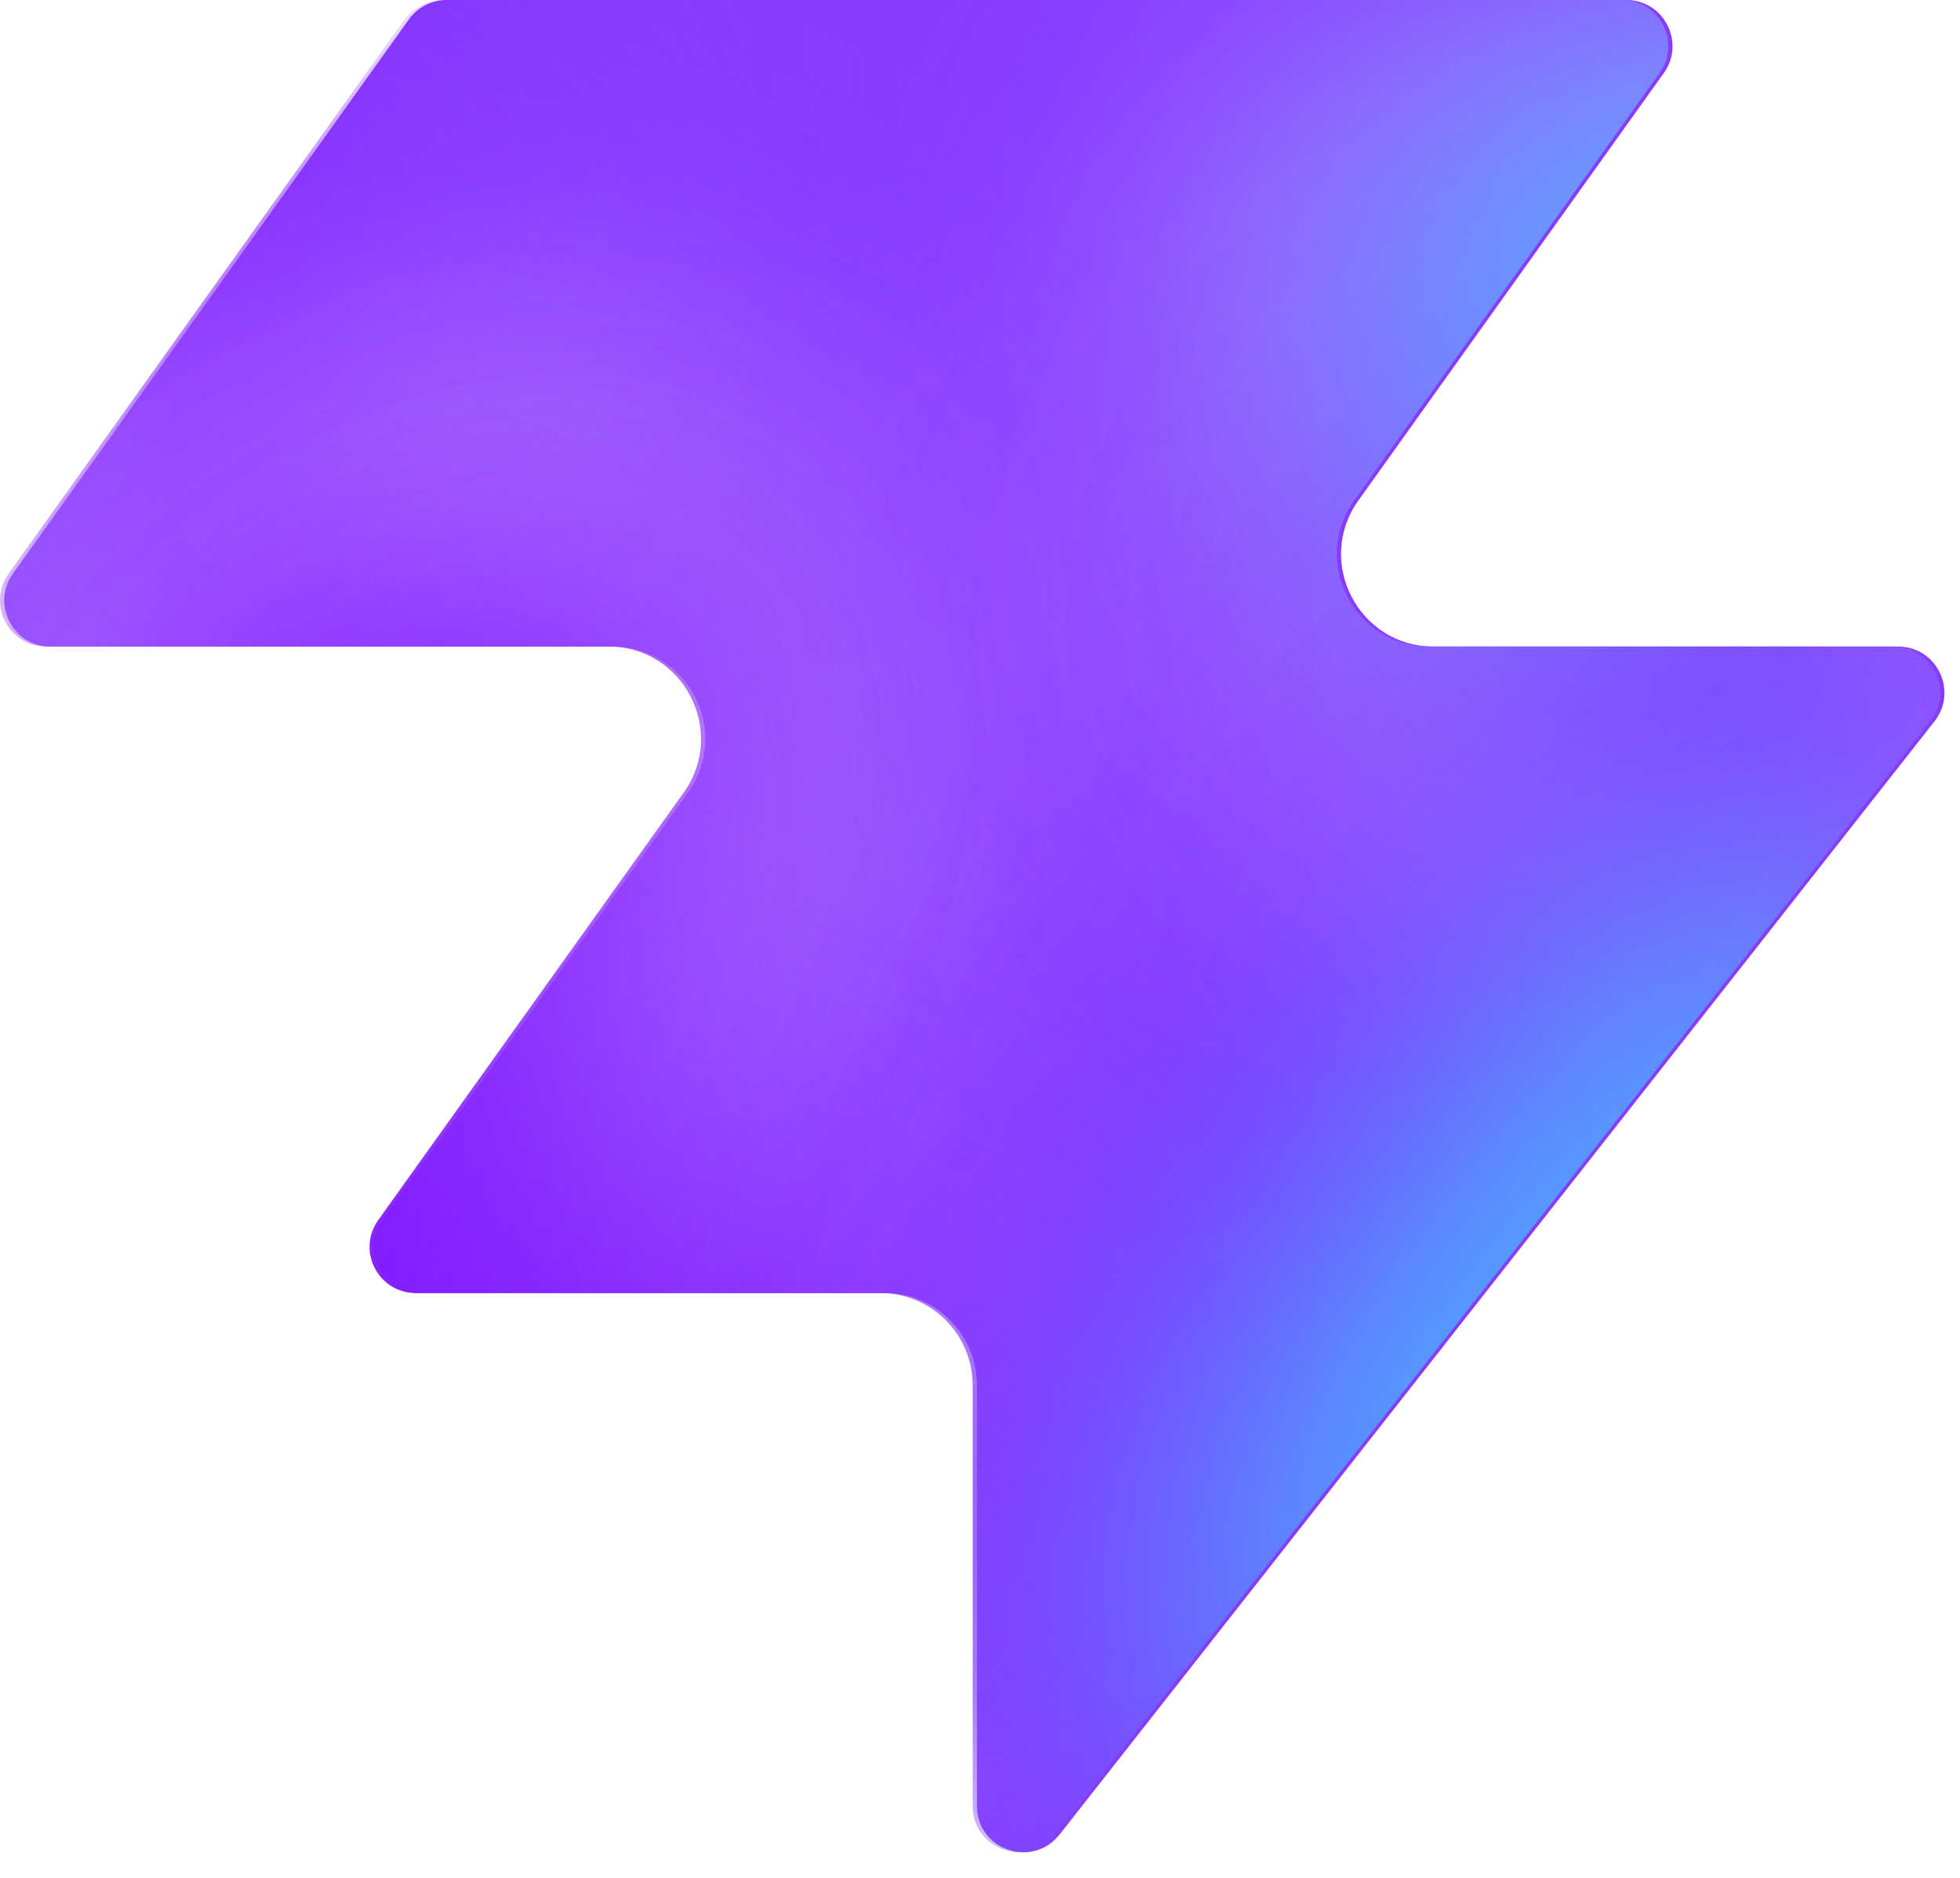
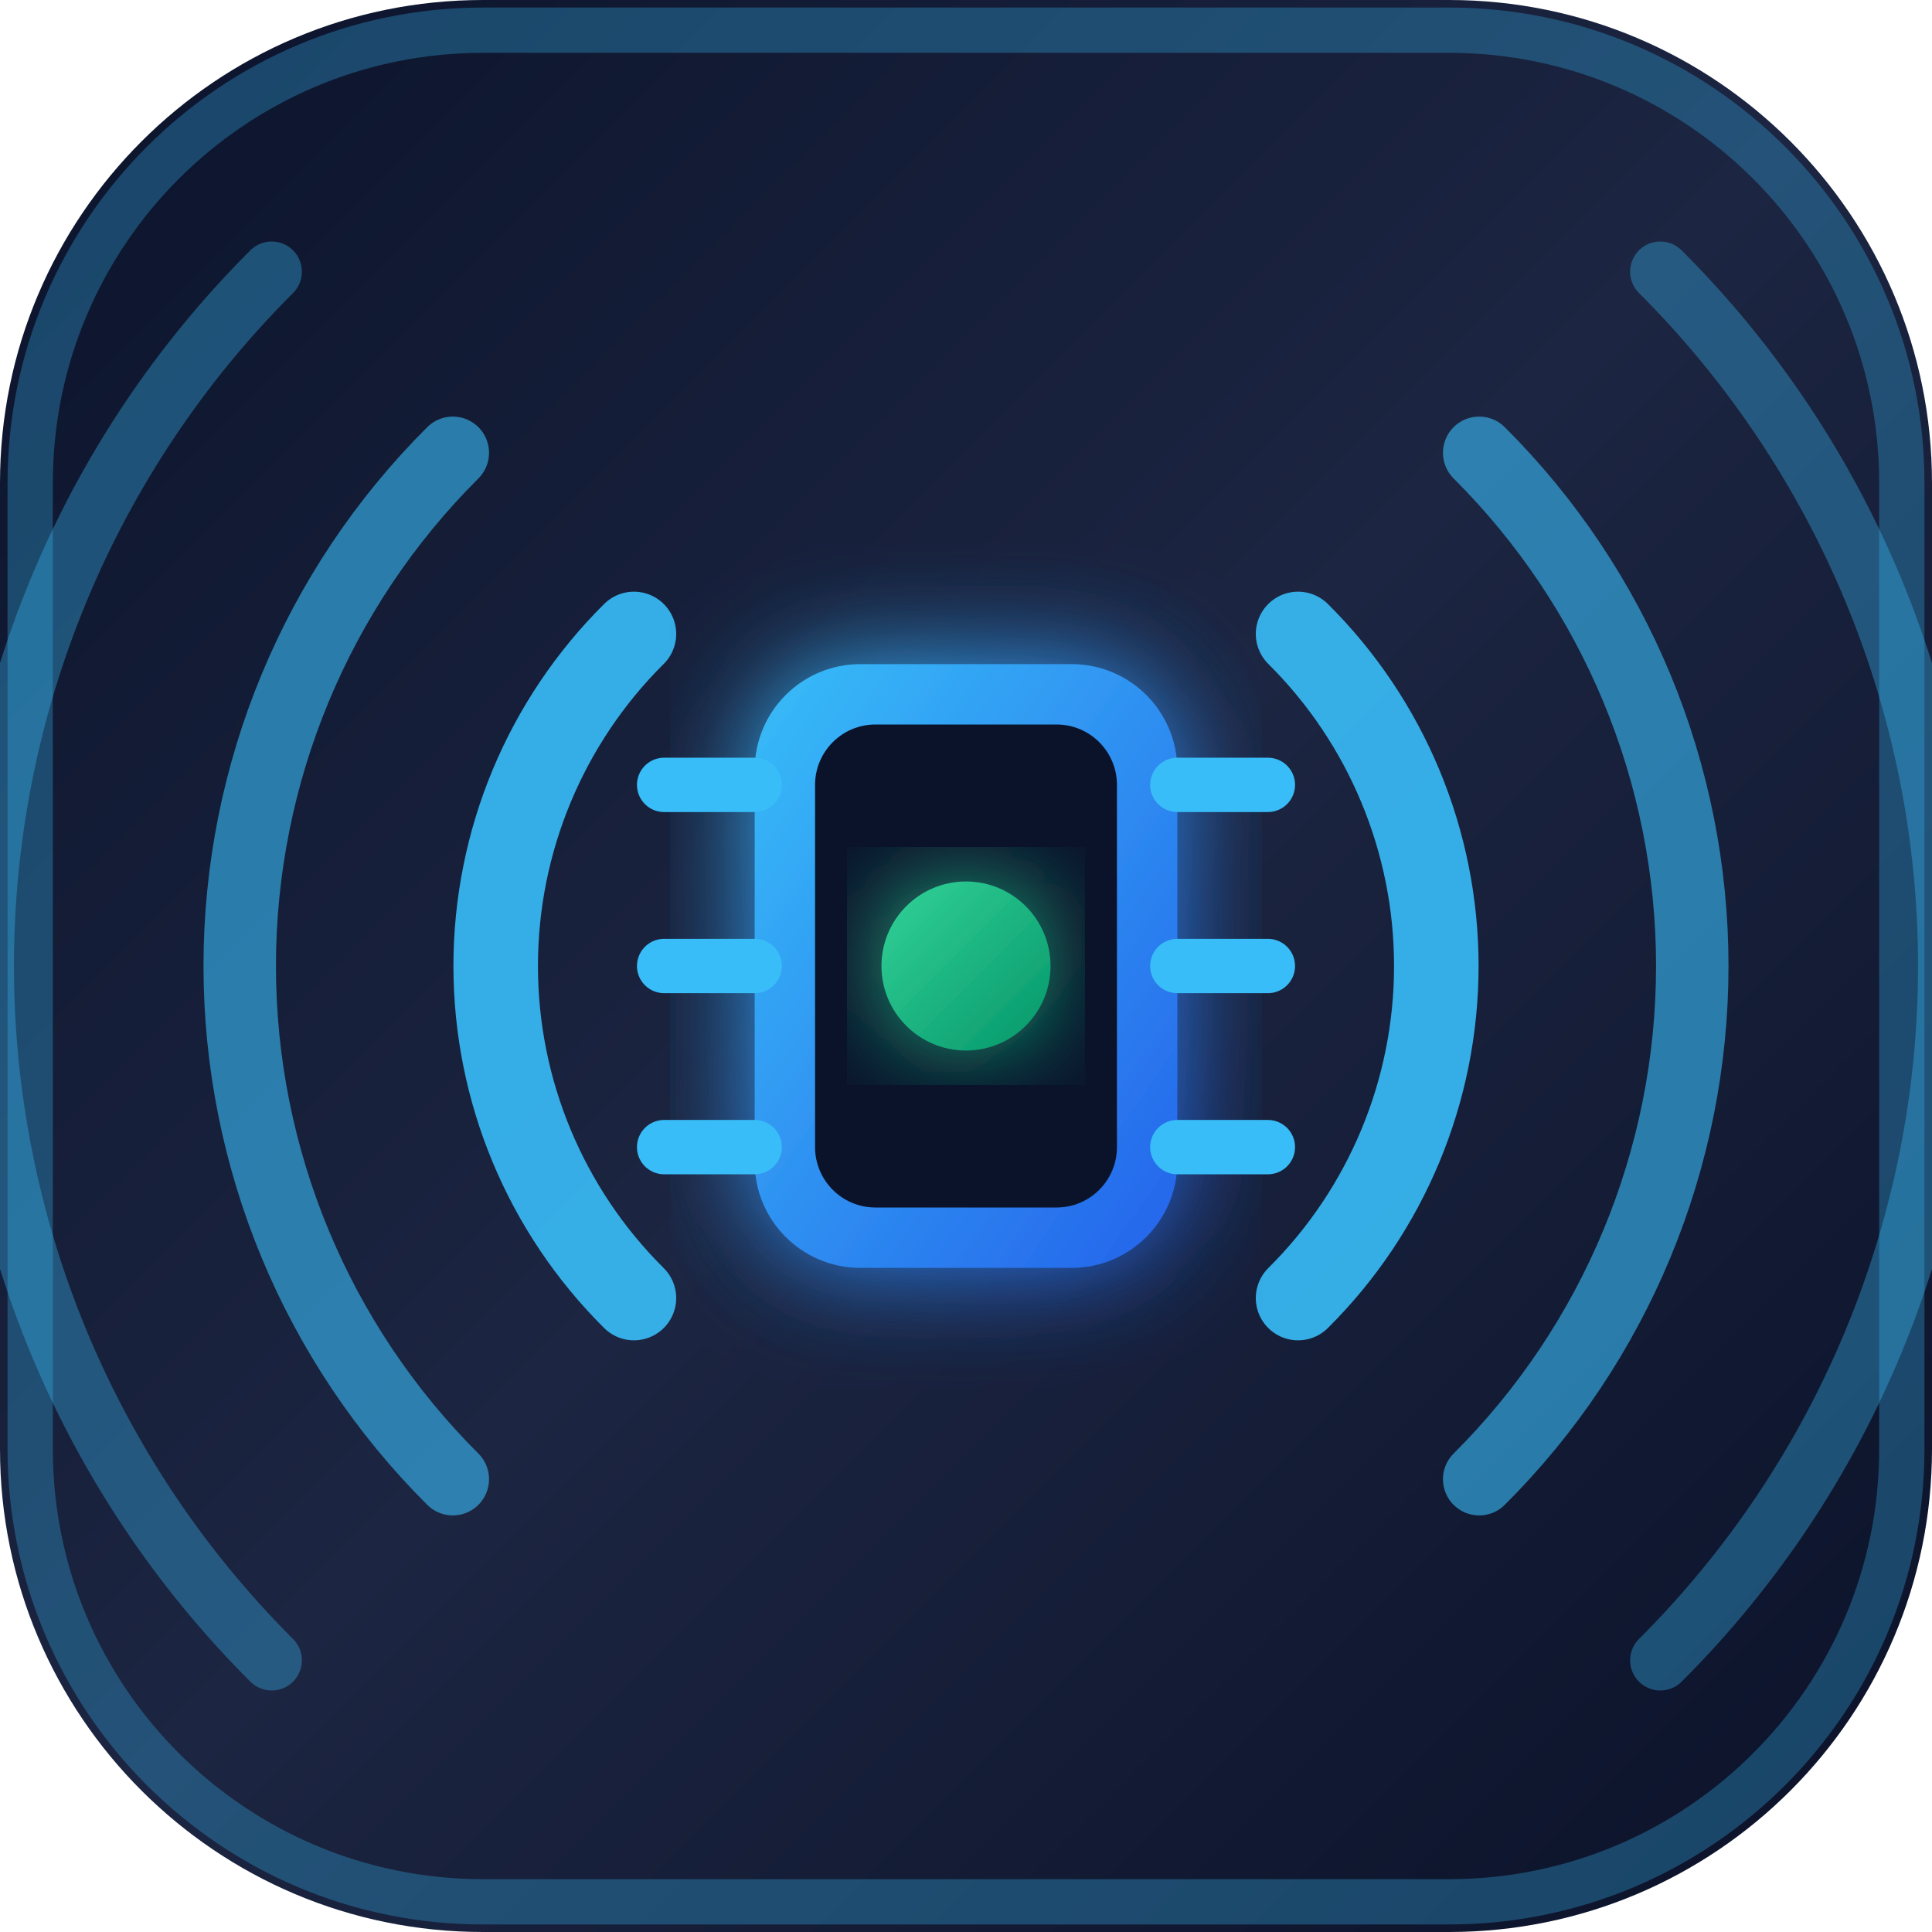
- <svg xmlns="http://www.w3.org/2000/svg" width="48" height="46" fill="none" viewBox="0 0 48 46">
-   <path fill="#863bff" d="M25.946 44.938c-.664.845-2.021.375-2.021-.698V33.937a2.26 2.26 0 0 0-2.262-2.262H10.287c-.92 0-1.456-1.04-.92-1.788l7.48-10.471c1.07-1.497 0-3.578-1.842-3.578H1.237c-.92 0-1.456-1.04-.92-1.788L10.013.474c.214-.297.556-.474.92-.474h28.894c.92 0 1.456 1.04.92 1.788l-7.48 10.471c-1.07 1.498 0 3.579 1.842 3.579h11.377c.943 0 1.473 1.088.89 1.83L25.947 44.94z" style="fill:#863bff;fill:color(display-p3 .525 .23 1);fill-opacity:1" />
-   <mask id="a" width="48" height="46" x="0" y="0" maskUnits="userSpaceOnUse" style="mask-type:alpha">
-     <path fill="#000" d="M25.842 44.938c-.664.844-2.021.375-2.021-.698V33.937a2.26 2.26 0 0 0-2.262-2.262H10.183c-.92 0-1.456-1.04-.92-1.788l7.48-10.471c1.07-1.498 0-3.579-1.842-3.579H1.133c-.92 0-1.456-1.04-.92-1.787L9.91.473c.214-.297.556-.474.92-.474h28.894c.92 0 1.456 1.04.92 1.788l-7.48 10.471c-1.07 1.498 0 3.578 1.842 3.578h11.377c.943 0 1.473 1.088.89 1.832L25.843 44.94z" style="fill:#000;fill-opacity:1" />
-   </mask>
-   <g mask="url(#a)">
-     <g filter="url(#b)">
-       <ellipse cx="5.508" cy="14.704" fill="#ede6ff" rx="5.508" ry="14.704" style="fill:#ede6ff;fill:color(display-p3 .927 .903 1);fill-opacity:1" transform="matrix(.00324 1 1 -.00324 -4.47 31.516)" />
-     </g>
-     <g filter="url(#c)">
-       <ellipse cx="10.399" cy="29.851" fill="#ede6ff" rx="10.399" ry="29.851" style="fill:#ede6ff;fill:color(display-p3 .927 .903 1);fill-opacity:1" transform="matrix(.00324 1 1 -.00324 -39.328 7.883)" />
-     </g>
-     <g filter="url(#d)">
-       <ellipse cx="5.508" cy="30.487" fill="#7e14ff" rx="5.508" ry="30.487" style="fill:#7e14ff;fill:color(display-p3 .492 .077 1);fill-opacity:1" transform="rotate(89.814 -25.913 -14.639)scale(1 -1)" />
-     </g>
-     <g filter="url(#e)">
-       <ellipse cx="5.508" cy="30.599" fill="#7e14ff" rx="5.508" ry="30.599" style="fill:#7e14ff;fill:color(display-p3 .492 .077 1);fill-opacity:1" transform="rotate(89.814 -32.644 -3.334)scale(1 -1)" />
-     </g>
-     <g filter="url(#f)">
-       <ellipse cx="5.508" cy="30.599" fill="#7e14ff" rx="5.508" ry="30.599" style="fill:#7e14ff;fill:color(display-p3 .492 .077 1);fill-opacity:1" transform="matrix(.00324 1 1 -.00324 -34.34 30.47)" />
-     </g>
-     <g filter="url(#g)">
-       <ellipse cx="14.072" cy="22.078" fill="#ede6ff" rx="14.072" ry="22.078" style="fill:#ede6ff;fill:color(display-p3 .927 .903 1);fill-opacity:1" transform="rotate(93.35 24.506 48.493)scale(-1 1)" />
-     </g>
-     <g filter="url(#h)">
-       <ellipse cx="3.47" cy="21.501" fill="#7e14ff" rx="3.47" ry="21.501" style="fill:#7e14ff;fill:color(display-p3 .492 .077 1);fill-opacity:1" transform="rotate(89.009 28.708 47.59)scale(-1 1)" />
-     </g>
-     <g filter="url(#i)">
-       <ellipse cx="3.47" cy="21.501" fill="#7e14ff" rx="3.47" ry="21.501" style="fill:#7e14ff;fill:color(display-p3 .492 .077 1);fill-opacity:1" transform="rotate(89.009 28.708 47.59)scale(-1 1)" />
-     </g>
-     <g filter="url(#j)">
-       <ellipse cx=".387" cy="8.972" fill="#7e14ff" rx="4.407" ry="29.108" style="fill:#7e14ff;fill:color(display-p3 .492 .077 1);fill-opacity:1" transform="rotate(39.51 .387 8.972)" />
-     </g>
-     <g filter="url(#k)">
-       <ellipse cx="47.523" cy="-6.092" fill="#7e14ff" rx="4.407" ry="29.108" style="fill:#7e14ff;fill:color(display-p3 .492 .077 1);fill-opacity:1" transform="rotate(37.892 47.523 -6.092)" />
-     </g>
-     <g filter="url(#l)">
-       <ellipse cx="41.412" cy="6.333" fill="#47bfff" rx="5.971" ry="9.665" style="fill:#47bfff;fill:color(display-p3 .28 .748 1);fill-opacity:1" transform="rotate(37.892 41.412 6.333)" />
-     </g>
-     <g filter="url(#m)">
-       <ellipse cx="-1.879" cy="38.332" fill="#7e14ff" rx="4.407" ry="29.108" style="fill:#7e14ff;fill:color(display-p3 .492 .077 1);fill-opacity:1" transform="rotate(37.892 -1.88 38.332)" />
-     </g>
-     <g filter="url(#n)">
-       <ellipse cx="-1.879" cy="38.332" fill="#7e14ff" rx="4.407" ry="29.108" style="fill:#7e14ff;fill:color(display-p3 .492 .077 1);fill-opacity:1" transform="rotate(37.892 -1.88 38.332)" />
-     </g>
-     <g filter="url(#o)">
-       <ellipse cx="35.651" cy="29.907" fill="#7e14ff" rx="4.407" ry="29.108" style="fill:#7e14ff;fill:color(display-p3 .492 .077 1);fill-opacity:1" transform="rotate(37.892 35.651 29.907)" />
-     </g>
-     <g filter="url(#p)">
-       <ellipse cx="38.418" cy="32.4" fill="#47bfff" rx="5.971" ry="15.297" style="fill:#47bfff;fill:color(display-p3 .28 .748 1);fill-opacity:1" transform="rotate(37.892 38.418 32.4)" />
-     </g>
-   </g>
+ <svg xmlns="http://www.w3.org/2000/svg" viewBox="0 0 64 64" width="64" height="64" fill="none">
  <defs>
-     <filter id="b" width="60.045" height="41.654" x="-19.77" y="16.149" color-interpolation-filters="sRGB" filterUnits="userSpaceOnUse">
-       <feFlood flood-opacity="0" result="BackgroundImageFix" />
-       <feBlend in="SourceGraphic" in2="BackgroundImageFix" result="shape" />
-       <feGaussianBlur result="effect1_foregroundBlur_2002_17158" stdDeviation="7.659" />
-     </filter>
-     <filter id="c" width="90.34" height="51.437" x="-54.613" y="-7.533" color-interpolation-filters="sRGB" filterUnits="userSpaceOnUse">
-       <feFlood flood-opacity="0" result="BackgroundImageFix" />
-       <feBlend in="SourceGraphic" in2="BackgroundImageFix" result="shape" />
-       <feGaussianBlur result="effect1_foregroundBlur_2002_17158" stdDeviation="7.659" />
-     </filter>
-     <filter id="d" width="79.355" height="29.4" x="-49.64" y="2.03" color-interpolation-filters="sRGB" filterUnits="userSpaceOnUse">
-       <feFlood flood-opacity="0" result="BackgroundImageFix" />
-       <feBlend in="SourceGraphic" in2="BackgroundImageFix" result="shape" />
-       <feGaussianBlur result="effect1_foregroundBlur_2002_17158" stdDeviation="4.596" />
-     </filter>
-     <filter id="e" width="79.579" height="29.4" x="-45.045" y="20.029" color-interpolation-filters="sRGB" filterUnits="userSpaceOnUse">
-       <feFlood flood-opacity="0" result="BackgroundImageFix" />
-       <feBlend in="SourceGraphic" in2="BackgroundImageFix" result="shape" />
-       <feGaussianBlur result="effect1_foregroundBlur_2002_17158" stdDeviation="4.596" />
-     </filter>
-     <filter id="f" width="79.579" height="29.4" x="-43.513" y="21.178" color-interpolation-filters="sRGB" filterUnits="userSpaceOnUse">
-       <feFlood flood-opacity="0" result="BackgroundImageFix" />
-       <feBlend in="SourceGraphic" in2="BackgroundImageFix" result="shape" />
-       <feGaussianBlur result="effect1_foregroundBlur_2002_17158" stdDeviation="4.596" />
-     </filter>
-     <filter id="g" width="74.749" height="58.852" x="15.756" y="-17.901" color-interpolation-filters="sRGB" filterUnits="userSpaceOnUse">
-       <feFlood flood-opacity="0" result="BackgroundImageFix" />
-       <feBlend in="SourceGraphic" in2="BackgroundImageFix" result="shape" />
-       <feGaussianBlur result="effect1_foregroundBlur_2002_17158" stdDeviation="7.659" />
-     </filter>
-     <filter id="h" width="61.377" height="25.362" x="23.548" y="2.284" color-interpolation-filters="sRGB" filterUnits="userSpaceOnUse">
-       <feFlood flood-opacity="0" result="BackgroundImageFix" />
-       <feBlend in="SourceGraphic" in2="BackgroundImageFix" result="shape" />
-       <feGaussianBlur result="effect1_foregroundBlur_2002_17158" stdDeviation="4.596" />
-     </filter>
-     <filter id="i" width="61.377" height="25.362" x="23.548" y="2.284" color-interpolation-filters="sRGB" filterUnits="userSpaceOnUse">
-       <feFlood flood-opacity="0" result="BackgroundImageFix" />
-       <feBlend in="SourceGraphic" in2="BackgroundImageFix" result="shape" />
-       <feGaussianBlur result="effect1_foregroundBlur_2002_17158" stdDeviation="4.596" />
-     </filter>
-     <filter id="j" width="56.045" height="63.649" x="-27.636" y="-22.853" color-interpolation-filters="sRGB" filterUnits="userSpaceOnUse">
-       <feFlood flood-opacity="0" result="BackgroundImageFix" />
-       <feBlend in="SourceGraphic" in2="BackgroundImageFix" result="shape" />
-       <feGaussianBlur result="effect1_foregroundBlur_2002_17158" stdDeviation="4.596" />
-     </filter>
-     <filter id="k" width="54.814" height="64.646" x="20.116" y="-38.415" color-interpolation-filters="sRGB" filterUnits="userSpaceOnUse">
-       <feFlood flood-opacity="0" result="BackgroundImageFix" />
-       <feBlend in="SourceGraphic" in2="BackgroundImageFix" result="shape" />
-       <feGaussianBlur result="effect1_foregroundBlur_2002_17158" stdDeviation="4.596" />
-     </filter>
-     <filter id="l" width="33.541" height="35.313" x="24.641" y="-11.323" color-interpolation-filters="sRGB" filterUnits="userSpaceOnUse">
-       <feFlood flood-opacity="0" result="BackgroundImageFix" />
-       <feBlend in="SourceGraphic" in2="BackgroundImageFix" result="shape" />
-       <feGaussianBlur result="effect1_foregroundBlur_2002_17158" stdDeviation="4.596" />
-     </filter>
-     <filter id="m" width="54.814" height="64.646" x="-29.286" y="6.009" color-interpolation-filters="sRGB" filterUnits="userSpaceOnUse">
-       <feFlood flood-opacity="0" result="BackgroundImageFix" />
-       <feBlend in="SourceGraphic" in2="BackgroundImageFix" result="shape" />
-       <feGaussianBlur result="effect1_foregroundBlur_2002_17158" stdDeviation="4.596" />
-     </filter>
-     <filter id="n" width="54.814" height="64.646" x="-29.286" y="6.009" color-interpolation-filters="sRGB" filterUnits="userSpaceOnUse">
-       <feFlood flood-opacity="0" result="BackgroundImageFix" />
-       <feBlend in="SourceGraphic" in2="BackgroundImageFix" result="shape" />
-       <feGaussianBlur result="effect1_foregroundBlur_2002_17158" stdDeviation="4.596" />
-     </filter>
-     <filter id="o" width="54.814" height="64.646" x="8.244" y="-2.416" color-interpolation-filters="sRGB" filterUnits="userSpaceOnUse">
-       <feFlood flood-opacity="0" result="BackgroundImageFix" />
-       <feBlend in="SourceGraphic" in2="BackgroundImageFix" result="shape" />
-       <feGaussianBlur result="effect1_foregroundBlur_2002_17158" stdDeviation="4.596" />
-     </filter>
-     <filter id="p" width="39.409" height="43.623" x="18.713" y="10.588" color-interpolation-filters="sRGB" filterUnits="userSpaceOnUse">
-       <feFlood flood-opacity="0" result="BackgroundImageFix" />
-       <feBlend in="SourceGraphic" in2="BackgroundImageFix" result="shape" />
-       <feGaussianBlur result="effect1_foregroundBlur_2002_17158" stdDeviation="4.596" />
+     <linearGradient id="bgGrad" x1="0%" y1="0%" x2="100%" y2="100%">
+       <stop offset="0%" stop-color="#0B132B" />
+       <stop offset="50%" stop-color="#1C2541" />
+       <stop offset="100%" stop-color="#0A1128" />
+     </linearGradient>
+     <linearGradient id="cyanBlue" x1="0%" y1="0%" x2="100%" y2="100%">
+       <stop offset="0%" stop-color="#38BDF8" />
+       <stop offset="100%" stop-color="#2563EB" />
+     </linearGradient>
+     <linearGradient id="emeraldGrad" x1="0%" y1="0%" x2="100%" y2="100%">
+       <stop offset="0%" stop-color="#34D399" />
+       <stop offset="100%" stop-color="#059669" />
+     </linearGradient>
+     <filter id="glow" x="-20%" y="-20%" width="140%" height="140%">
+       <feGaussianBlur stdDeviation="1.8" result="blur" />
+       <feComposite in="SourceGraphic" in2="blur" operator="over" />
    </filter>
  </defs>
+   <rect width="64" height="64" rx="16" fill="url(#bgGrad)" />
+   <rect x="1" y="1" width="62" height="62" rx="15" stroke="#38BDF8" stroke-opacity="0.3" stroke-width="1.5" />
+   <path d="M 21 21 A 15.5 15.5 0 0 0 21 43" stroke="#38BDF8" stroke-width="2.8" stroke-linecap="round" opacity="0.9" />
+   <path d="M 15 15 A 24 24 0 0 0 15 49" stroke="#38BDF8" stroke-width="2.4" stroke-linecap="round" opacity="0.6" />
+   <path d="M 9 9 A 32.5 32.5 0 0 0 9 55" stroke="#38BDF8" stroke-width="2.0" stroke-linecap="round" opacity="0.35" />
+   <path d="M 43 21 A 15.5 15.5 0 0 1 43 43" stroke="#38BDF8" stroke-width="2.8" stroke-linecap="round" opacity="0.9" />
+   <path d="M 49 15 A 24 24 0 0 1 49 49" stroke="#38BDF8" stroke-width="2.4" stroke-linecap="round" opacity="0.6" />
+   <path d="M 55 9 A 32.5 32.5 0 0 1 55 55" stroke="#38BDF8" stroke-width="2.0" stroke-linecap="round" opacity="0.35" />
+   <rect x="25" y="22" width="14" height="20" rx="3.5" fill="url(#cyanBlue)" filter="url(#glow)" />
+   <rect x="27" y="24" width="10" height="16" rx="2" fill="#0B132B" />
+   <line x1="22" y1="26" x2="25" y2="26" stroke="#38BDF8" stroke-width="1.8" stroke-linecap="round" />
+   <line x1="22" y1="32" x2="25" y2="32" stroke="#38BDF8" stroke-width="1.8" stroke-linecap="round" />
+   <line x1="22" y1="38" x2="25" y2="38" stroke="#38BDF8" stroke-width="1.8" stroke-linecap="round" />
+   <line x1="39" y1="26" x2="42" y2="26" stroke="#38BDF8" stroke-width="1.8" stroke-linecap="round" />
+   <line x1="39" y1="32" x2="42" y2="32" stroke="#38BDF8" stroke-width="1.8" stroke-linecap="round" />
+   <line x1="39" y1="38" x2="42" y2="38" stroke="#38BDF8" stroke-width="1.8" stroke-linecap="round" />
+   <circle cx="32" cy="32" r="2.8" fill="url(#emeraldGrad)" filter="url(#glow)" />
</svg>
